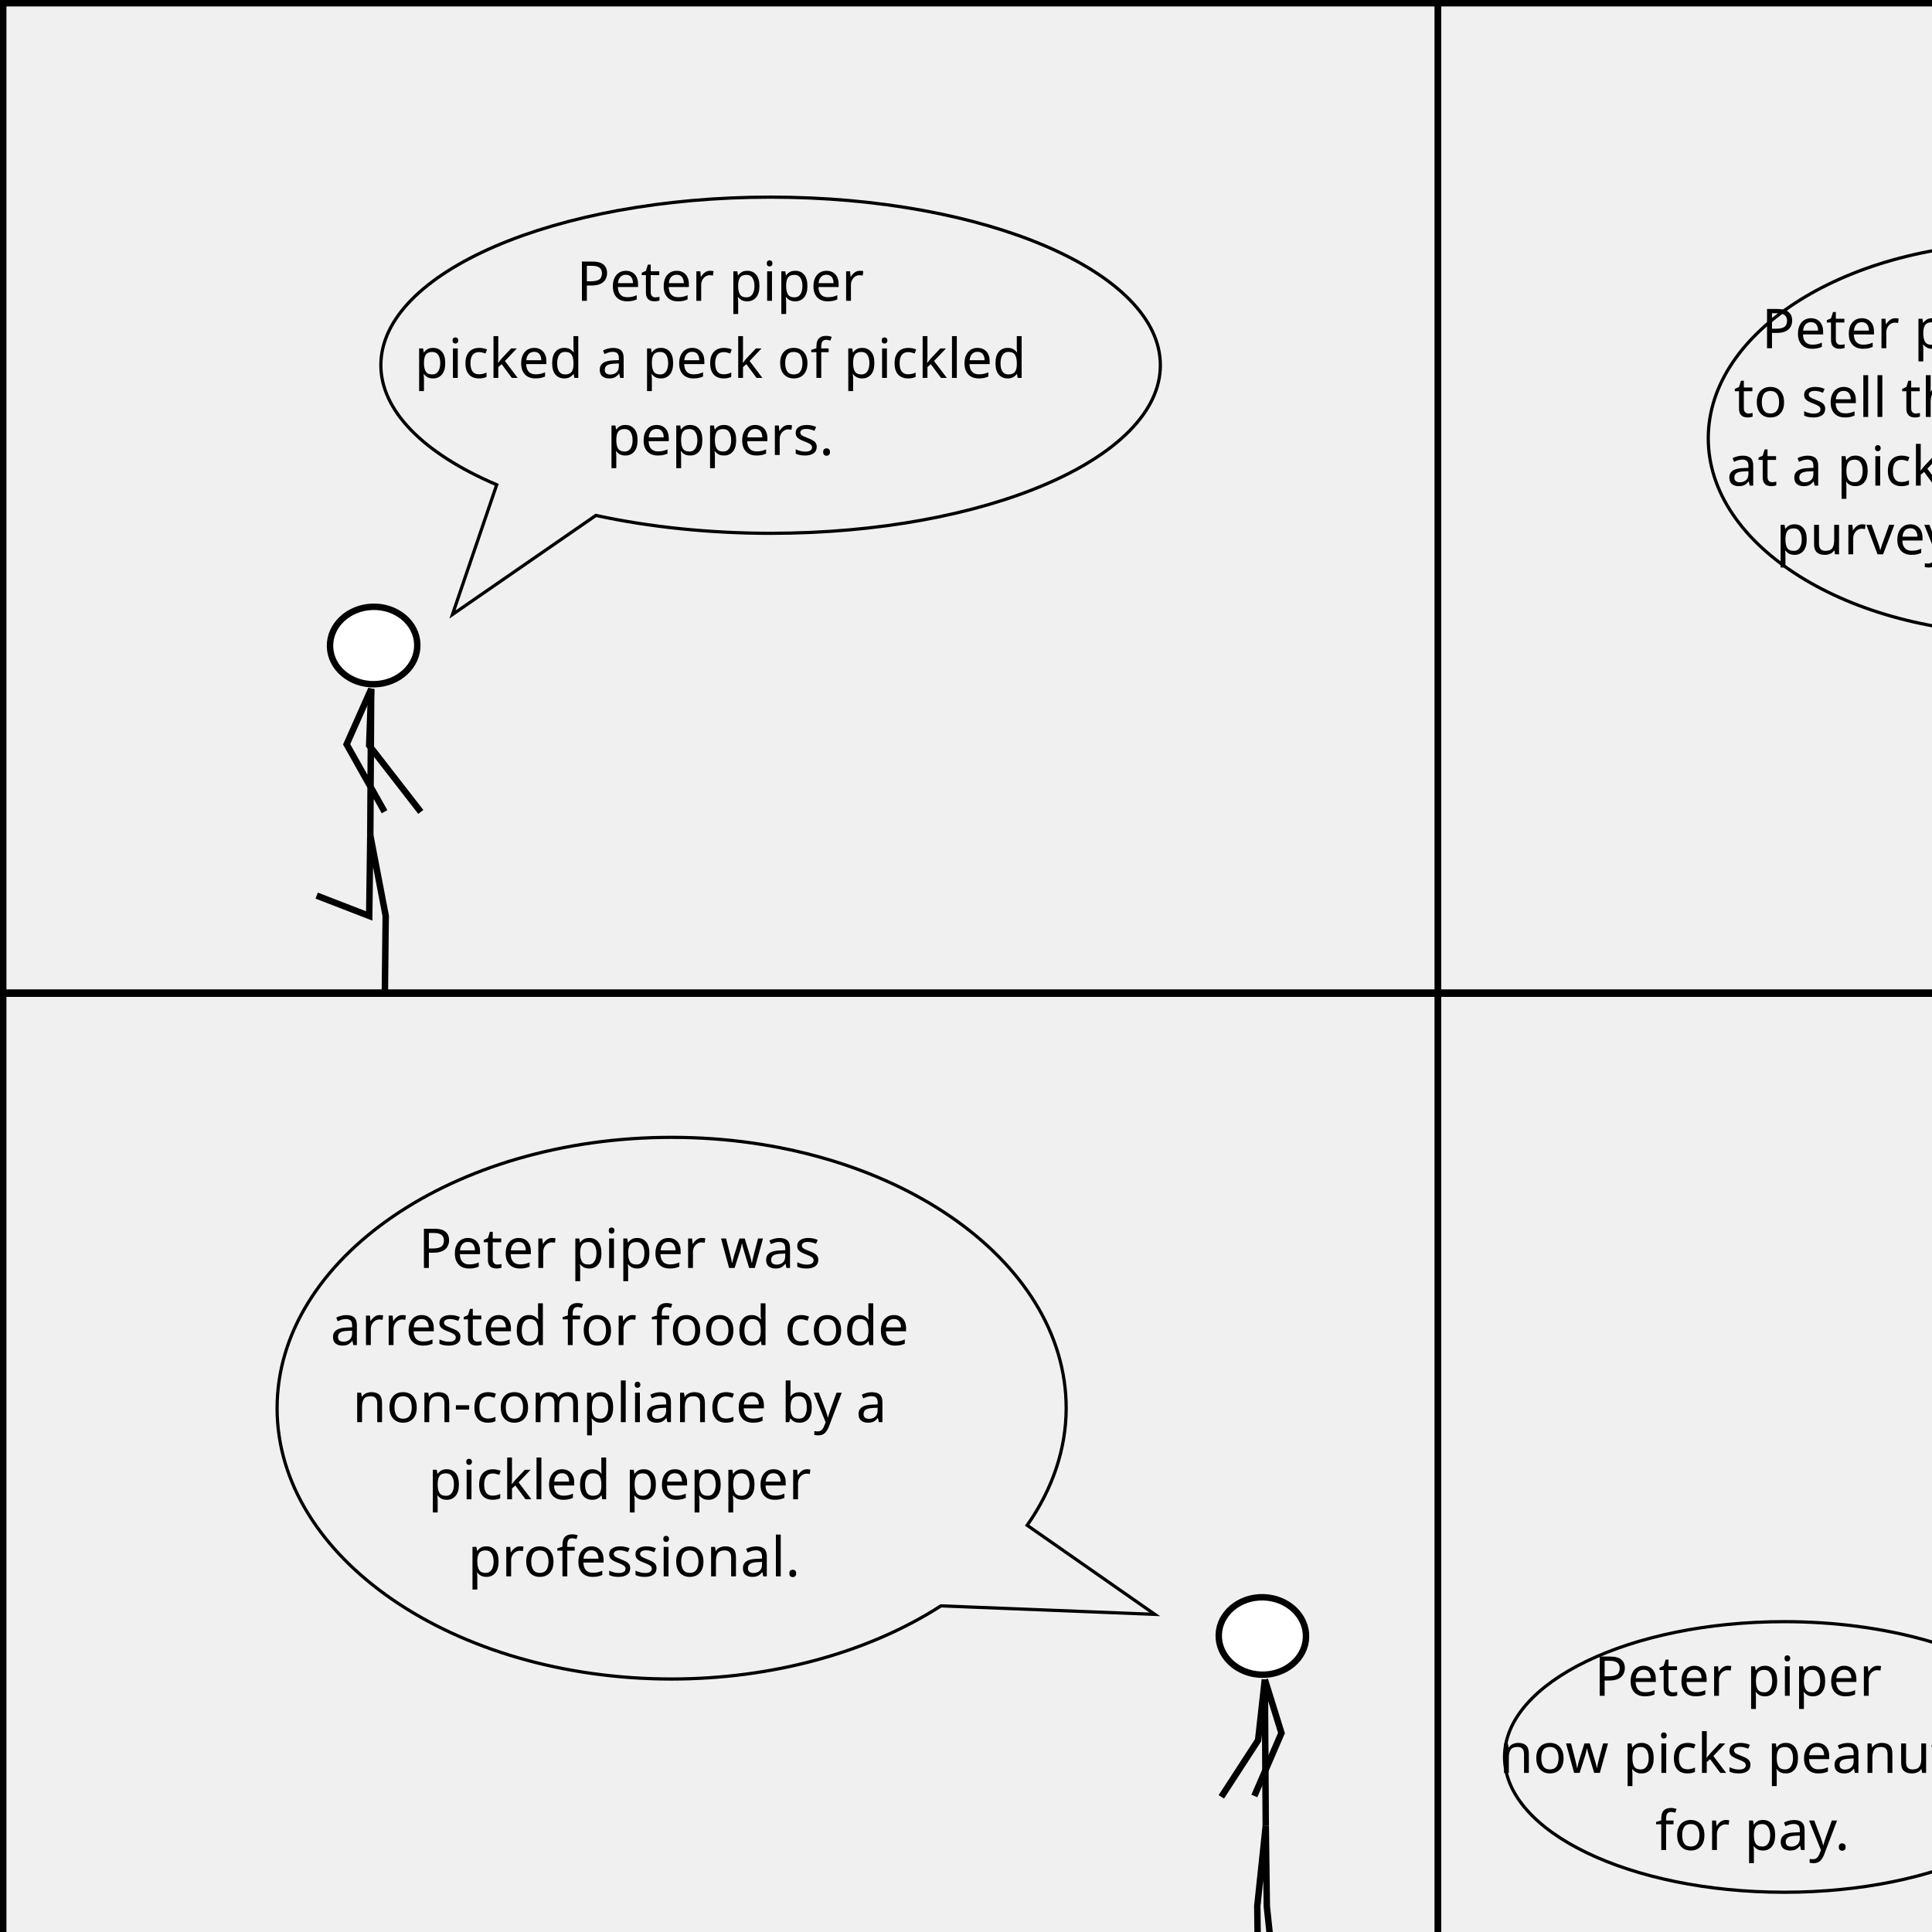
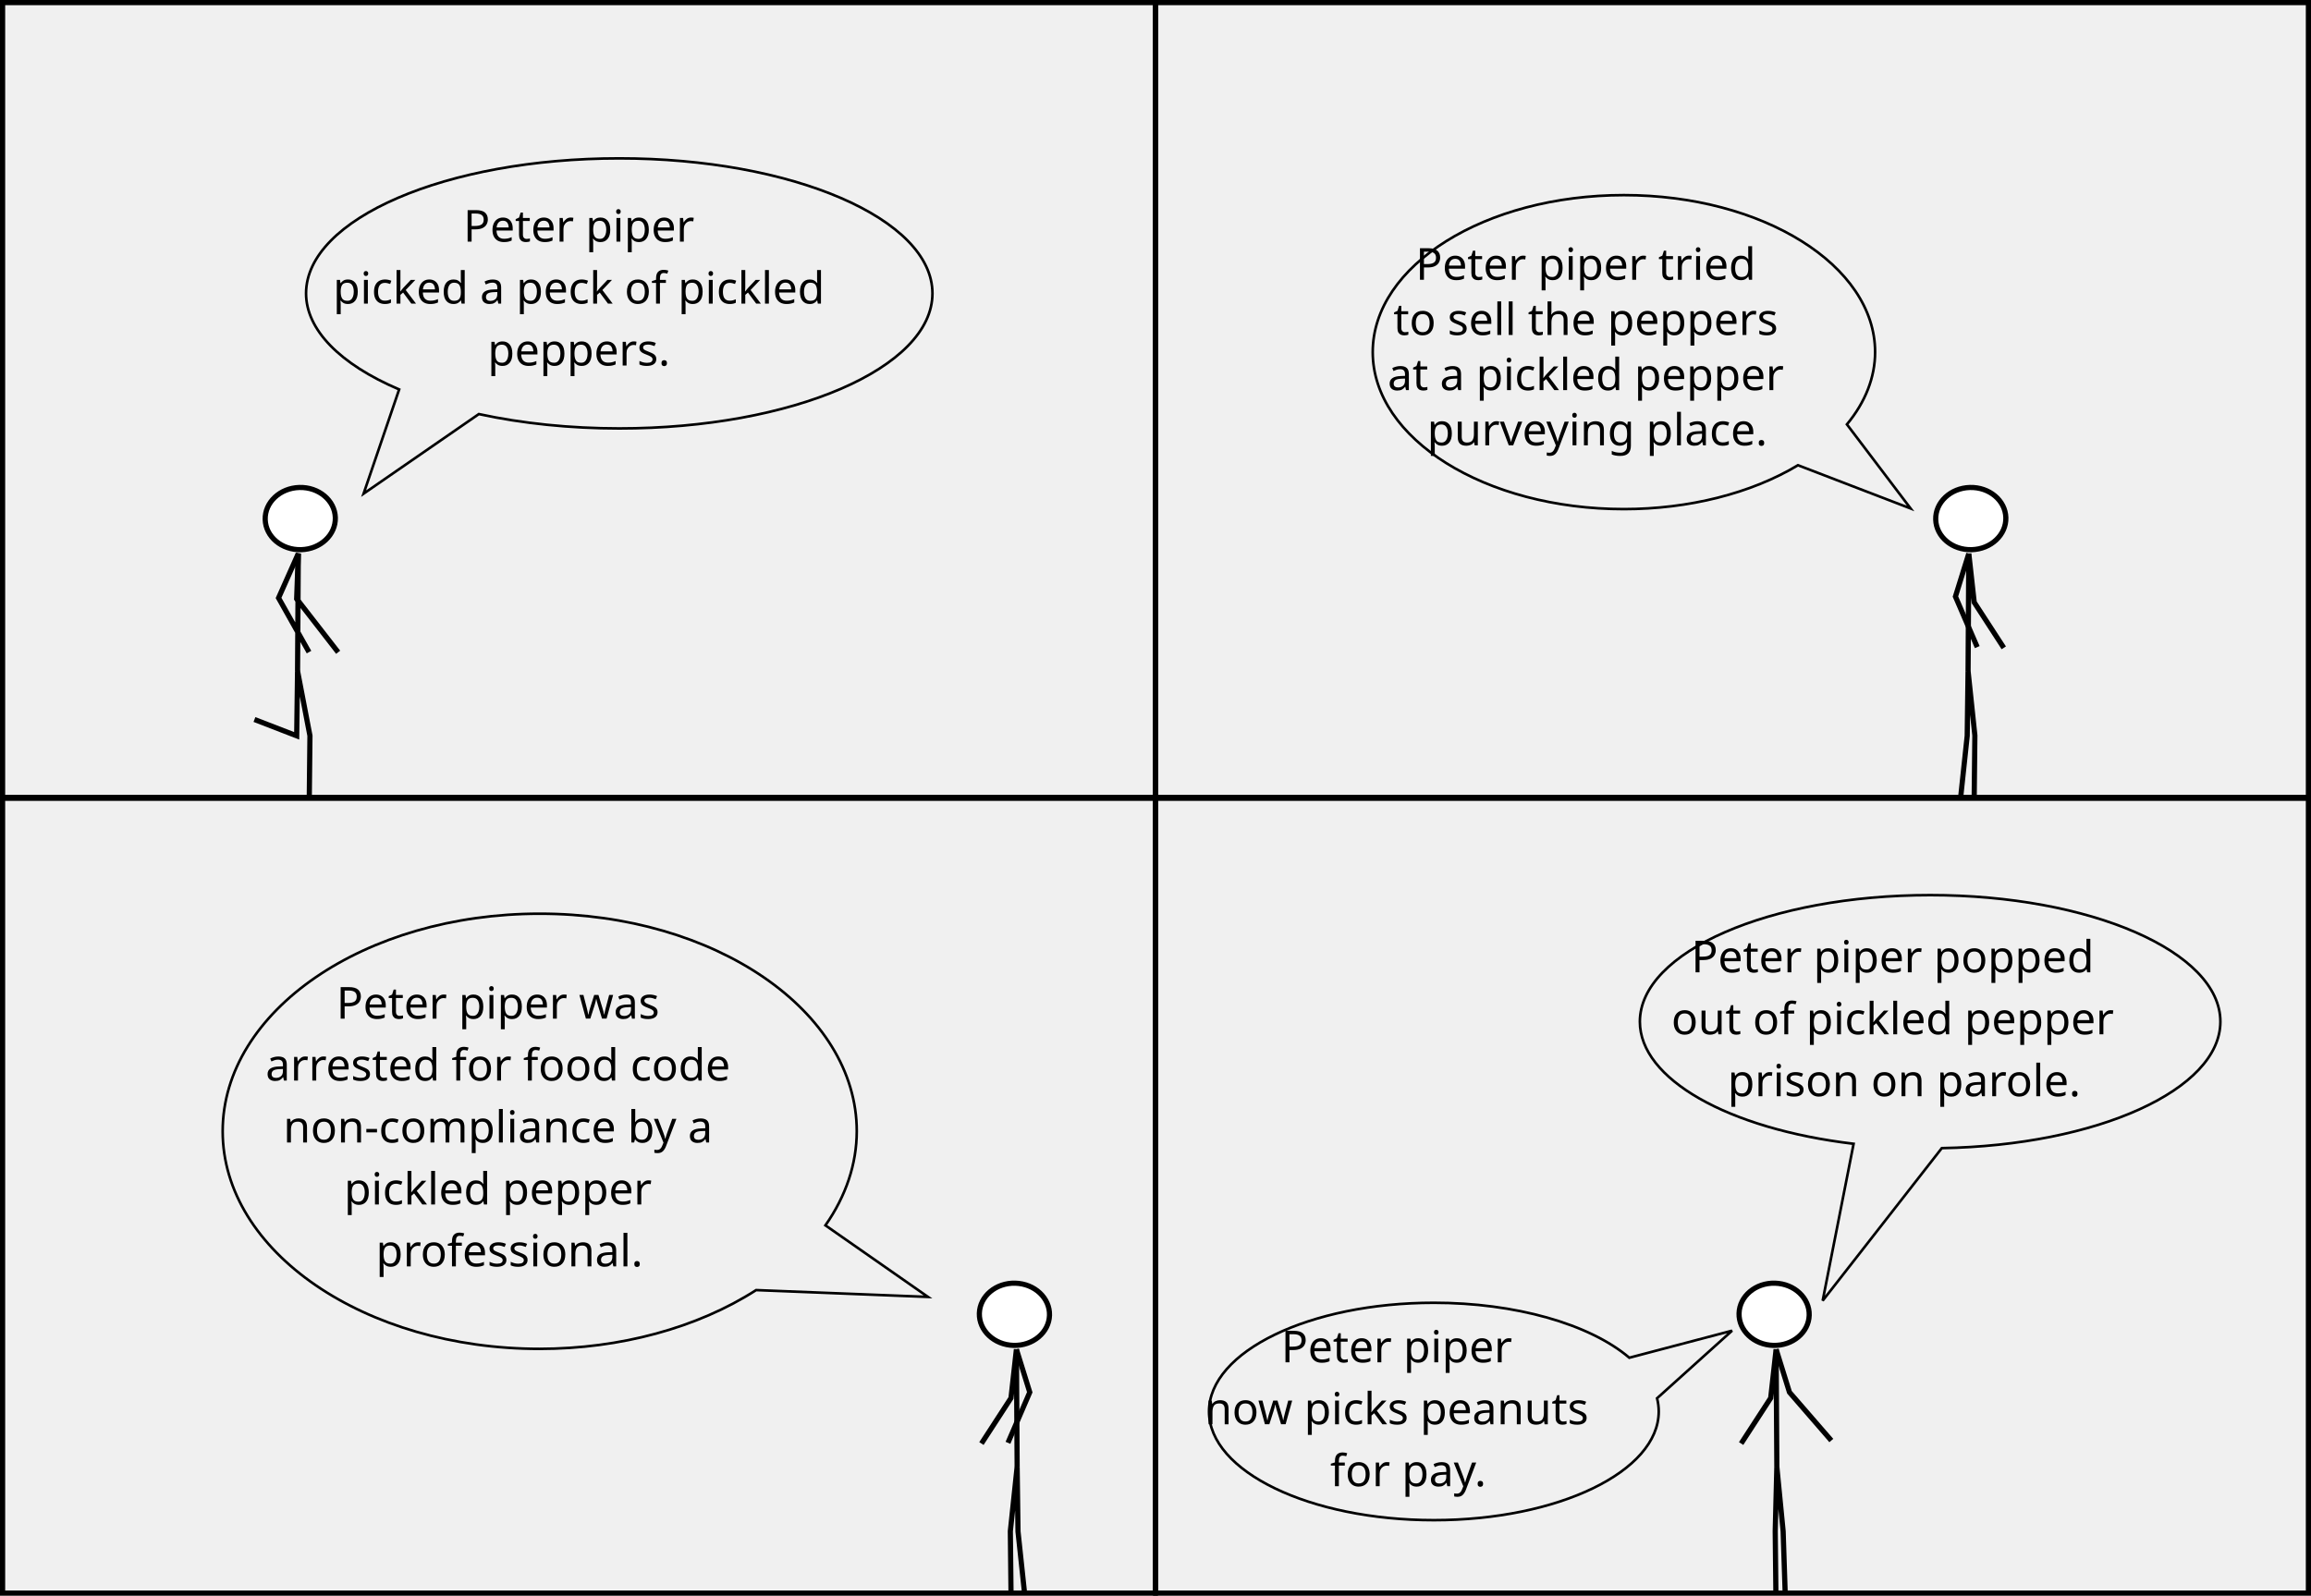
- <svg xmlns="http://www.w3.org/2000/svg" style="enable-background:new" id="svg8" version="1.1" viewBox="0 0 793.75 793.75" height="3000" width="3000">
+ <svg xmlns="http://www.w3.org/2000/svg" style="enable-background:new" id="svg8" version="1.1" viewBox="0 0 1181.534 816.051" height="3084.289" width="4465.64">
  <defs id="defs2">
    <marker orient="auto" refY="0" refX="0" id="marker1180" style="overflow:visible">
      <path id="path1178" d="M 0,0 5,-5 -12.5,0 5,5 Z" style="fill:#000000;fill-opacity:1;fill-rule:evenodd;stroke:#000000;stroke-width:1pt;stroke-opacity:1" transform="matrix(0.8,0,0,0.8,10,0)" />
    </marker>
    <marker orient="auto" refY="0" refX="0" id="marker1176" style="overflow:visible">
      <path id="path1174" d="M 0,0 5,-5 -12.5,0 5,5 Z" style="fill:#000000;fill-opacity:1;fill-rule:evenodd;stroke:#000000;stroke-width:1pt;stroke-opacity:1" transform="matrix(0.8,0,0,0.8,10,0)" />
    </marker>
    <marker orient="auto" refY="0" refX="0" id="marker1172" style="overflow:visible">
      <path id="path1170" d="M 0,0 5,-5 -12.5,0 5,5 Z" style="fill:#000000;fill-opacity:1;fill-rule:evenodd;stroke:#000000;stroke-width:1pt;stroke-opacity:1" transform="matrix(-0.8,0,0,-0.8,-10,0)" />
    </marker>
    <marker orient="auto" refY="0" refX="0" id="marker1168" style="overflow:visible">
      <path id="path1166" d="M 0,0 5,-5 -12.5,0 5,5 Z" style="fill:#000000;fill-opacity:1;fill-rule:evenodd;stroke:#000000;stroke-width:1pt;stroke-opacity:1" transform="matrix(0.8,0,0,0.8,10,0)" />
    </marker>
    <marker orient="auto" refY="0" refX="0" id="Arrow1Lend" style="overflow:visible">
      <path id="path891" d="M 0,0 5,-5 -12.5,0 5,5 Z" style="fill:#000000;fill-opacity:1;fill-rule:evenodd;stroke:#000000;stroke-width:1pt;stroke-opacity:1" transform="matrix(-0.8,0,0,-0.8,-10,0)" />
    </marker>
    <marker orient="auto" refY="0" refX="0" id="Arrow1Lstart" style="overflow:visible">
      <path id="path888" d="M 0,0 5,-5 -12.5,0 5,5 Z" style="fill:#000000;fill-opacity:1;fill-rule:evenodd;stroke:#000000;stroke-width:1pt;stroke-opacity:1" transform="matrix(0.8,0,0,0.8,10,0)" />
    </marker>
  </defs>
-   <g id="layer1" transform="translate(0,496.75)">
+   <g id="layer1" transform="translate(1.1920929e-7,496.75)">
    <g id="g1140" transform="translate(85.72505,4.7625)" />
  </g>
-   <g id="layer3" transform="translate(0,-5.0000006e-6)">
+   <g id="layer3">
    <flowRoot xml:space="preserve" id="flowRoot855" style="font-style:normal;font-weight:normal;font-size:40px;line-height:1.25;font-family:sans-serif;letter-spacing:0px;word-spacing:0px;fill:#000000;fill-opacity:1;stroke:none">
      <flowRegion id="flowRegion857">
        <rect id="rect859" width="242.437" height="258.599" x="694.985" y="405.928" />
      </flowRegion>
      <flowPara id="flowPara861" />
    </flowRoot>
    <rect style="opacity:1;fill:none;fill-opacity:1;stroke:#000000;stroke-width:2.646;stroke-linecap:square;stroke-linejoin:miter;stroke-miterlimit:4;stroke-dasharray:none;stroke-dashoffset:0;stroke-opacity:1;enable-background:new" id="rect2220" width="589.396" height="406.477" x="1.323" y="1.323" />
    <path id="path1489" d="m 130.097,367.951 21.59,8.354 0.443,-33.116 6.336,33.073 -0.338,30.951" style="fill:none;stroke:#000000;stroke-width:2.646;stroke-linecap:butt;stroke-linejoin:miter;stroke-miterlimit:4;stroke-dasharray:none;stroke-opacity:1;enable-background:new" />
    <path id="path1491" d="m 152.13,343.19 0.373,-60.092 -10.09,22.692 15.574,27.702" style="fill:none;stroke:#000000;stroke-width:2.646;stroke-linecap:butt;stroke-linejoin:miter;stroke-miterlimit:4;stroke-dasharray:none;stroke-opacity:1;enable-background:new" />
    <path id="path1493" d="m 152.503,283.098 -0.831,23.151 21.211,27.324" style="fill:none;stroke:#000000;stroke-width:2.646;stroke-linecap:butt;stroke-linejoin:miter;stroke-miterlimit:4;stroke-dasharray:none;stroke-opacity:1;enable-background:new" />
    <ellipse transform="matrix(0.9996211,-0.02752569,0.02832327,0.9995988,0,0)" ry="15.913" rx="17.935" cy="269.327" cx="145.942" id="ellipse1495" style="fill:#ffffff;stroke:#000000;stroke-width:2.646;stroke-linecap:square;stroke-linejoin:miter;stroke-miterlimit:0;stroke-dasharray:none;stroke-opacity:1;enable-background:new" />
    <text xml:space="preserve" style="font-size:22.578px;line-height:normal;font-family:'Delinda Agatha';-inkscape-font-specification:'Delinda Agatha';text-align:center;text-decoration-color:#000000;text-anchor:middle;fill:#000000;stroke-width:1.323;-inkscape-stroke:none;stop-color:#000000" x="316.506" y="123.58" id="text2854">
      <tspan id="tspan2852" style="font-style:normal;font-variant:normal;font-weight:normal;font-stretch:normal;font-family:sans-serif;-inkscape-font-specification:sans-serif;stroke-width:1.323" x="316.506" y="123.58">Peter piper</tspan>
      <tspan style="font-style:normal;font-variant:normal;font-weight:normal;font-stretch:normal;font-family:sans-serif;-inkscape-font-specification:sans-serif;stroke-width:1.323" x="316.506" y="155.253" id="tspan3706">picked a peck of pickled</tspan>
      <tspan style="font-style:normal;font-variant:normal;font-weight:normal;font-stretch:normal;font-family:sans-serif;-inkscape-font-specification:sans-serif;stroke-width:1.323" x="316.506" y="186.926" id="tspan3708">peppers.</tspan>
      <tspan style="font-style:normal;font-variant:normal;font-weight:normal;font-stretch:normal;font-family:sans-serif;-inkscape-font-specification:sans-serif;stroke-width:1.323" x="316.506" y="215.149" id="tspan3704" />
    </text>
-     <path id="path3816" style="fill:none;stroke:#000000;stroke-width:1.323" d="M 316.6 80.993 A 160.125 69.056 0 0 0 156.475 150.049 A 160.125 69.056 0 0 0 204.071 199.16 L 185.894 252.463 L 244.816 211.761 A 160.125 69.056 0 0 0 316.6 219.105 A 160.125 69.056 0 0 0 476.725 150.049 A 160.125 69.056 0 0 0 316.6 80.993 z " />
+     <path id="path3816" style="fill:none;stroke:#000000;stroke-width:1.323" d="m 316.6,80.993 a 160.125,69.056 0 0 0 -160.125,69.056 160.125,69.056 0 0 0 47.596,49.111 l -18.177,53.303 58.922,-40.702 a 160.125,69.056 0 0 0 71.785,7.344 160.125,69.056 0 0 0 160.125,-69.056 160.125,69.056 0 0 0 -160.125,-69.056 z" />
    <rect style="opacity:1;fill:none;fill-opacity:1;stroke:#000000;stroke-width:2.646;stroke-linecap:square;stroke-linejoin:miter;stroke-miterlimit:4;stroke-dasharray:none;stroke-dashoffset:0;stroke-opacity:1;enable-background:new" id="rect3876" width="589.396" height="406.477" x="590.815" y="1.323" />
    <path id="path3878" d="m 1002.491,407.075 3.271,-30.769 0.443,-33.116 3.477,32.943 -0.338,30.951" style="fill:none;stroke:#000000;stroke-width:2.646;stroke-linecap:butt;stroke-linejoin:miter;stroke-miterlimit:4;stroke-dasharray:none;stroke-opacity:1;enable-background:new" />
    <path id="path3880" d="m 1006.205,343.19 0.373,-60.092 2.771,24.933 15.113,23.271" style="fill:none;stroke:#000000;stroke-width:2.646;stroke-linecap:butt;stroke-linejoin:miter;stroke-miterlimit:4;stroke-dasharray:none;stroke-opacity:1;enable-background:new" />
    <path id="path3882" d="m 1006.578,283.098 -6.83,21.982 11.145,25.859" style="fill:none;stroke:#000000;stroke-width:2.646;stroke-linecap:butt;stroke-linejoin:miter;stroke-miterlimit:4;stroke-dasharray:none;stroke-opacity:1;enable-background:new" />
    <ellipse transform="matrix(0.9996211,-0.02752569,0.02832327,0.9995988,0,0)" ry="15.913" rx="17.935" cy="292.837" cx="999.676" id="ellipse3884" style="fill:#ffffff;stroke:#000000;stroke-width:2.646;stroke-linecap:square;stroke-linejoin:miter;stroke-miterlimit:0;stroke-dasharray:none;stroke-opacity:1;enable-background:new" />
    <text xml:space="preserve" style="font-style:normal;font-variant:normal;font-weight:normal;font-stretch:normal;font-size:22.578px;line-height:normal;font-family:sans-serif;-inkscape-font-specification:sans-serif;text-align:center;text-decoration-color:#000000;text-anchor:middle;fill:#000000;stroke-width:1.323;-inkscape-stroke:none;stop-color:#000000" x="831.295" y="143.071" id="text3900">
      <tspan id="tspan3898" style="font-style:normal;font-variant:normal;font-weight:normal;font-stretch:normal;font-family:sans-serif;-inkscape-font-specification:sans-serif;stroke-width:1.323" x="831.295" y="143.071">Peter piper tried</tspan>
      <tspan style="font-style:normal;font-variant:normal;font-weight:normal;font-stretch:normal;font-family:sans-serif;-inkscape-font-specification:sans-serif;stroke-width:1.323" x="831.295" y="171.293" id="tspan3902">to sell the peppers</tspan>
      <tspan style="font-style:normal;font-variant:normal;font-weight:normal;font-stretch:normal;font-family:sans-serif;-inkscape-font-specification:sans-serif;stroke-width:1.323" x="831.295" y="199.515" id="tspan3904">at a pickled pepper</tspan>
      <tspan style="font-style:normal;font-variant:normal;font-weight:normal;font-stretch:normal;font-family:sans-serif;-inkscape-font-specification:sans-serif;stroke-width:1.323" x="831.295" y="227.737" id="tspan3906">purveying place.</tspan>
    </text>
-     <path id="path3924" style="fill:none;stroke:#000000;stroke-width:1.323" d="M 830.252 99.79 A 128.425 80.286 0 0 0 701.827 180.076 A 128.425 80.286 0 0 0 830.252 260.362 A 128.425 80.286 0 0 0 919.249 237.914 L 976.833 260.035 L 944.262 217.031 A 128.425 80.286 0 0 0 958.677 180.076 A 128.425 80.286 0 0 0 830.252 99.79 z " />
+     <path id="path3924" style="fill:none;stroke:#000000;stroke-width:1.323" d="m 830.252,99.79 a 128.425,80.286 0 0 0 -128.425,80.286 128.425,80.286 0 0 0 128.425,80.286 128.425,80.286 0 0 0 88.997,-22.448 l 57.584,22.121 -32.571,-43.004 A 128.425,80.286 0 0 0 958.677,180.076 128.425,80.286 0 0 0 830.252,99.79 Z" />
    <rect style="opacity:1;fill:none;fill-opacity:1;stroke:#000000;stroke-width:2.646;stroke-linecap:square;stroke-linejoin:miter;stroke-miterlimit:4;stroke-dasharray:none;stroke-dashoffset:0;stroke-opacity:1;enable-background:new" id="rect4582" width="589.396" height="406.477" x="1.323" y="408.252" />
    <path id="path4584" d="m 523.742,814.004 -3.271,-30.769 -0.443,-33.116 -3.477,32.943 0.338,30.951" style="fill:none;stroke:#000000;stroke-width:2.646;stroke-linecap:butt;stroke-linejoin:miter;stroke-miterlimit:4;stroke-dasharray:none;stroke-opacity:1;enable-background:new" />
    <path id="path4586" d="m 520.028,750.119 -0.373,-60.092 -2.771,24.933 -15.113,23.271" style="fill:none;stroke:#000000;stroke-width:2.646;stroke-linecap:butt;stroke-linejoin:miter;stroke-miterlimit:4;stroke-dasharray:none;stroke-opacity:1;enable-background:new" />
    <path id="path4588" d="m 519.655,690.027 6.83,21.982 -11.145,25.859" style="fill:none;stroke:#000000;stroke-width:2.646;stroke-linecap:butt;stroke-linejoin:miter;stroke-miterlimit:4;stroke-dasharray:none;stroke-opacity:1;enable-background:new" />
    <ellipse transform="matrix(-0.9996211,-0.02752569,-0.02832327,0.9995988,0,0)" ry="15.913" rx="17.935" cy="657.602" cx="-537.471" id="ellipse4590" style="fill:#ffffff;stroke:#000000;stroke-width:2.646;stroke-linecap:square;stroke-linejoin:miter;stroke-miterlimit:0;stroke-dasharray:none;stroke-opacity:1;enable-background:new" />
    <text xml:space="preserve" style="font-size:22.578px;line-height:normal;font-family:'Delinda Agatha';-inkscape-font-specification:'Delinda Agatha';text-align:center;text-decoration-color:#000000;text-anchor:middle;fill:#000000;stroke-width:1.323;-inkscape-stroke:none;stop-color:#000000" x="275.138" y="520.94" id="text4606">
      <tspan id="tspan4604" style="font-style:normal;font-variant:normal;font-weight:normal;font-stretch:normal;font-family:sans-serif;-inkscape-font-specification:sans-serif;stroke-width:1.323" x="275.138" y="520.94">Peter piper was</tspan>
      <tspan style="font-style:normal;font-variant:normal;font-weight:normal;font-stretch:normal;font-family:sans-serif;-inkscape-font-specification:sans-serif;stroke-width:1.323" x="275.138" y="552.613" id="tspan5406">arrested for food code</tspan>
      <tspan style="font-style:normal;font-variant:normal;font-weight:normal;font-stretch:normal;font-family:sans-serif;-inkscape-font-specification:sans-serif;stroke-width:1.323" x="275.138" y="584.287" id="tspan5408">non-compliance by a</tspan>
      <tspan style="font-style:normal;font-variant:normal;font-weight:normal;font-stretch:normal;font-family:sans-serif;-inkscape-font-specification:sans-serif;stroke-width:1.323" x="275.138" y="615.96" id="tspan5410">pickled pepper</tspan>
      <tspan style="font-style:normal;font-variant:normal;font-weight:normal;font-stretch:normal;font-family:sans-serif;-inkscape-font-specification:sans-serif;stroke-width:1.323" x="275.138" y="647.633" id="tspan5412">professional.</tspan>
    </text>
    <path id="path5414" style="fill:none;stroke:#000000;stroke-width:1.323" d="M 275.938,467.274 A 162.095,111.269 0 0 0 113.843,578.543 162.095,111.269 0 0 0 275.938,689.812 162.095,111.269 0 0 0 386.584,659.761 l 87.871,3.489 -52.445,-36.597 A 162.095,111.269 0 0 0 438.033,578.543 162.095,111.269 0 0 0 275.938,467.274 Z" />
    <rect style="opacity:1;fill:none;fill-opacity:1;stroke:#000000;stroke-width:2.646;stroke-linecap:square;stroke-linejoin:miter;stroke-miterlimit:4;stroke-dasharray:none;stroke-dashoffset:0;stroke-opacity:1;enable-background:new" id="rect6084" width="589.396" height="406.477" x="590.815" y="408.252" />
    <path id="path6086" d="m 912.678,814.004 -1.02,-30.87 -3.223,-33.015 -0.831,32.943 0.338,30.951" style="fill:none;stroke:#000000;stroke-width:2.646;stroke-linecap:butt;stroke-linejoin:miter;stroke-miterlimit:4;stroke-dasharray:none;stroke-opacity:1;enable-background:new" />
    <path id="path6088" d="m 908.435,750.119 -0.373,-60.092 -2.771,24.933 -15.113,23.271" style="fill:none;stroke:#000000;stroke-width:2.646;stroke-linecap:butt;stroke-linejoin:miter;stroke-miterlimit:4;stroke-dasharray:none;stroke-opacity:1;enable-background:new" />
    <path id="path6090" d="m 908.062,690.027 6.83,21.982 21.396,24.68" style="fill:none;stroke:#000000;stroke-width:2.646;stroke-linecap:butt;stroke-linejoin:miter;stroke-miterlimit:4;stroke-dasharray:none;stroke-opacity:1;enable-background:new" />
    <ellipse transform="matrix(-0.9996211,-0.02752569,-0.02832327,0.9995988,0,0)" ry="15.913" rx="17.935" cy="646.91" cx="-925.723" id="ellipse6092" style="fill:#ffffff;stroke:#000000;stroke-width:2.646;stroke-linecap:square;stroke-linejoin:miter;stroke-miterlimit:0;stroke-dasharray:none;stroke-opacity:1;enable-background:new" />
    <text xml:space="preserve" style="font-size:22.578px;line-height:normal;font-family:'Delinda Agatha';-inkscape-font-specification:'Delinda Agatha';text-align:center;text-decoration-color:#000000;text-anchor:middle;fill:#000000;stroke-width:1.323;stop-color:#000000" x="988.201" y="497.258" id="text6146">
      <tspan id="tspan6144" style="font-style:normal;font-variant:normal;font-weight:normal;font-stretch:normal;font-family:sans-serif;-inkscape-font-specification:sans-serif;stroke-width:1.323" x="988.201" y="497.258">Peter piper popped</tspan>
      <tspan style="font-style:normal;font-variant:normal;font-weight:normal;font-stretch:normal;font-family:sans-serif;-inkscape-font-specification:sans-serif;stroke-width:1.323" x="988.201" y="528.932" id="tspan6946">out of pickled pepper</tspan>
      <tspan style="font-style:normal;font-variant:normal;font-weight:normal;font-stretch:normal;font-family:sans-serif;-inkscape-font-specification:sans-serif;stroke-width:1.323" x="988.201" y="560.605" id="tspan6948">prison on parole.</tspan>
    </text>
-     <path id="path6950" style="fill:none;stroke:#000000;stroke-width:1.323" d="M 986.807 457.773 A 148.401 64.737 0 0 0 838.407 522.51 A 148.401 64.737 0 0 0 947.687 584.946 L 931.873 665.175 L 992.772 587.161 A 148.401 64.737 0 0 0 1135.208 522.51 A 148.401 64.737 0 0 0 986.807 457.773 z " />
+     <path id="path6950" style="fill:none;stroke:#000000;stroke-width:1.323" d="m 986.807,457.773 a 148.401,64.737 0 0 0 -148.4,64.737 148.401,64.737 0 0 0 109.28,62.437 l -15.814,80.229 60.9,-78.014 A 148.401,64.737 0 0 0 1135.208,522.51 148.401,64.737 0 0 0 986.807,457.773 Z" />
    <text xml:space="preserve" style="font-size:22.578px;line-height:normal;font-family:'Delinda Agatha';-inkscape-font-specification:'Delinda Agatha';text-align:center;text-decoration-color:#000000;text-anchor:middle;fill:#000000;stroke-width:1.323;-inkscape-stroke:none;stop-color:#000000" x="734.645" y="696.708" id="text6957">
      <tspan id="tspan6955" style="font-style:normal;font-variant:normal;font-weight:normal;font-stretch:normal;font-family:sans-serif;-inkscape-font-specification:sans-serif;stroke-width:1.323" x="734.645" y="696.708">Peter piper</tspan>
      <tspan style="font-style:normal;font-variant:normal;font-weight:normal;font-stretch:normal;font-family:sans-serif;-inkscape-font-specification:sans-serif;stroke-width:1.323" x="734.645" y="728.381" id="tspan7757">now picks peanuts</tspan>
      <tspan style="font-style:normal;font-variant:normal;font-weight:normal;font-stretch:normal;font-family:sans-serif;-inkscape-font-specification:sans-serif;stroke-width:1.323" x="734.645" y="760.054" id="tspan7759">for pay.</tspan>
    </text>
-     <path id="path7761" style="fill:none;stroke:#000000;stroke-width:1.323" d="M 733.089 666.25 A 114.965 55.584 0 0 0 618.125 721.834 A 114.965 55.584 0 0 0 733.089 777.418 A 114.965 55.584 0 0 0 848.054 721.834 A 114.965 55.584 0 0 0 847.196 715.082 L 885.555 680.521 L 833.014 694.353 A 114.965 55.584 0 0 0 733.089 666.25 z " />
+     <path id="path7761" style="fill:none;stroke:#000000;stroke-width:1.323" d="m 733.089,666.25 a 114.965,55.584 0 0 0 -114.965,55.584 114.965,55.584 0 0 0 114.965,55.584 114.965,55.584 0 0 0 114.965,-55.584 114.965,55.584 0 0 0 -0.858,-6.752 l 38.359,-34.561 -52.541,13.832 a 114.965,55.584 0 0 0 -99.925,-28.103 z" />
  </g>
-   <g id="layer2" transform="translate(0,-5.0000006e-6)" style="display:inline">
+   <g id="layer2" style="display:inline">
    <text xml:space="preserve" style="font-style:normal;font-weight:normal;font-size:10.583px;line-height:1.25;font-family:sans-serif;letter-spacing:0px;word-spacing:0px;fill:#000000;fill-opacity:1;stroke:none;stroke-width:0.265" x="345.47" y="136.827" id="text885" />
  </g>
</svg>
